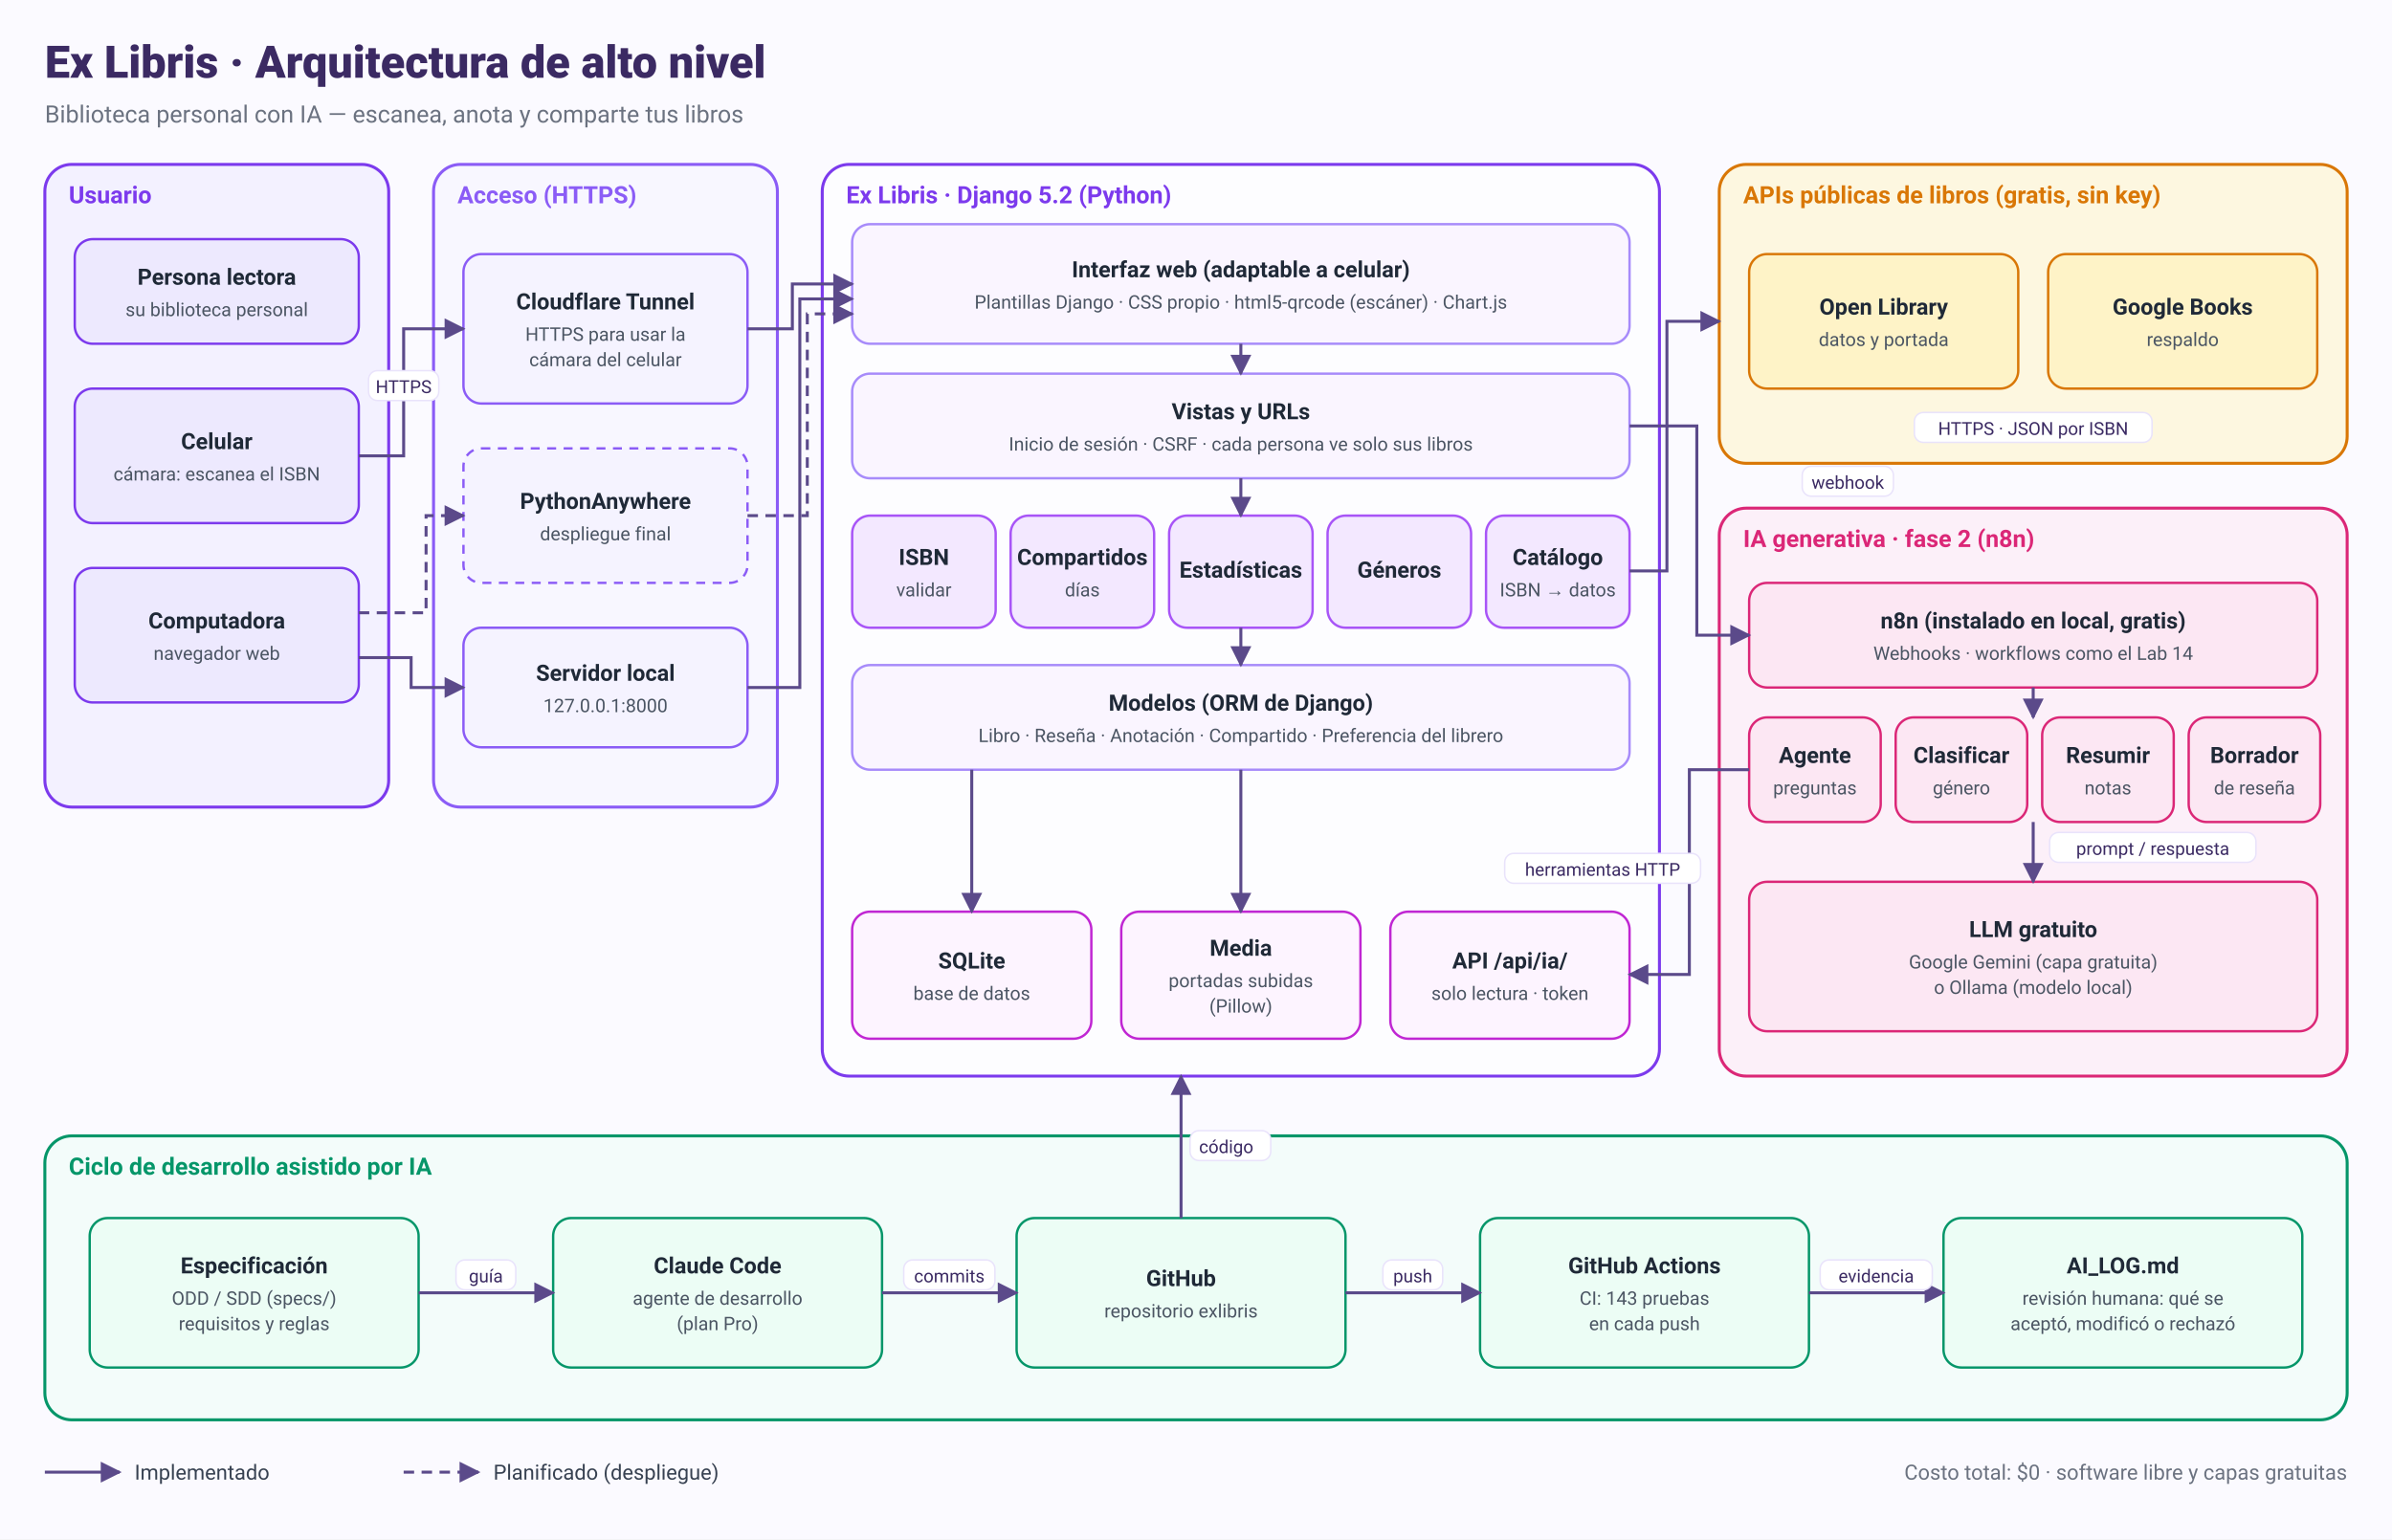
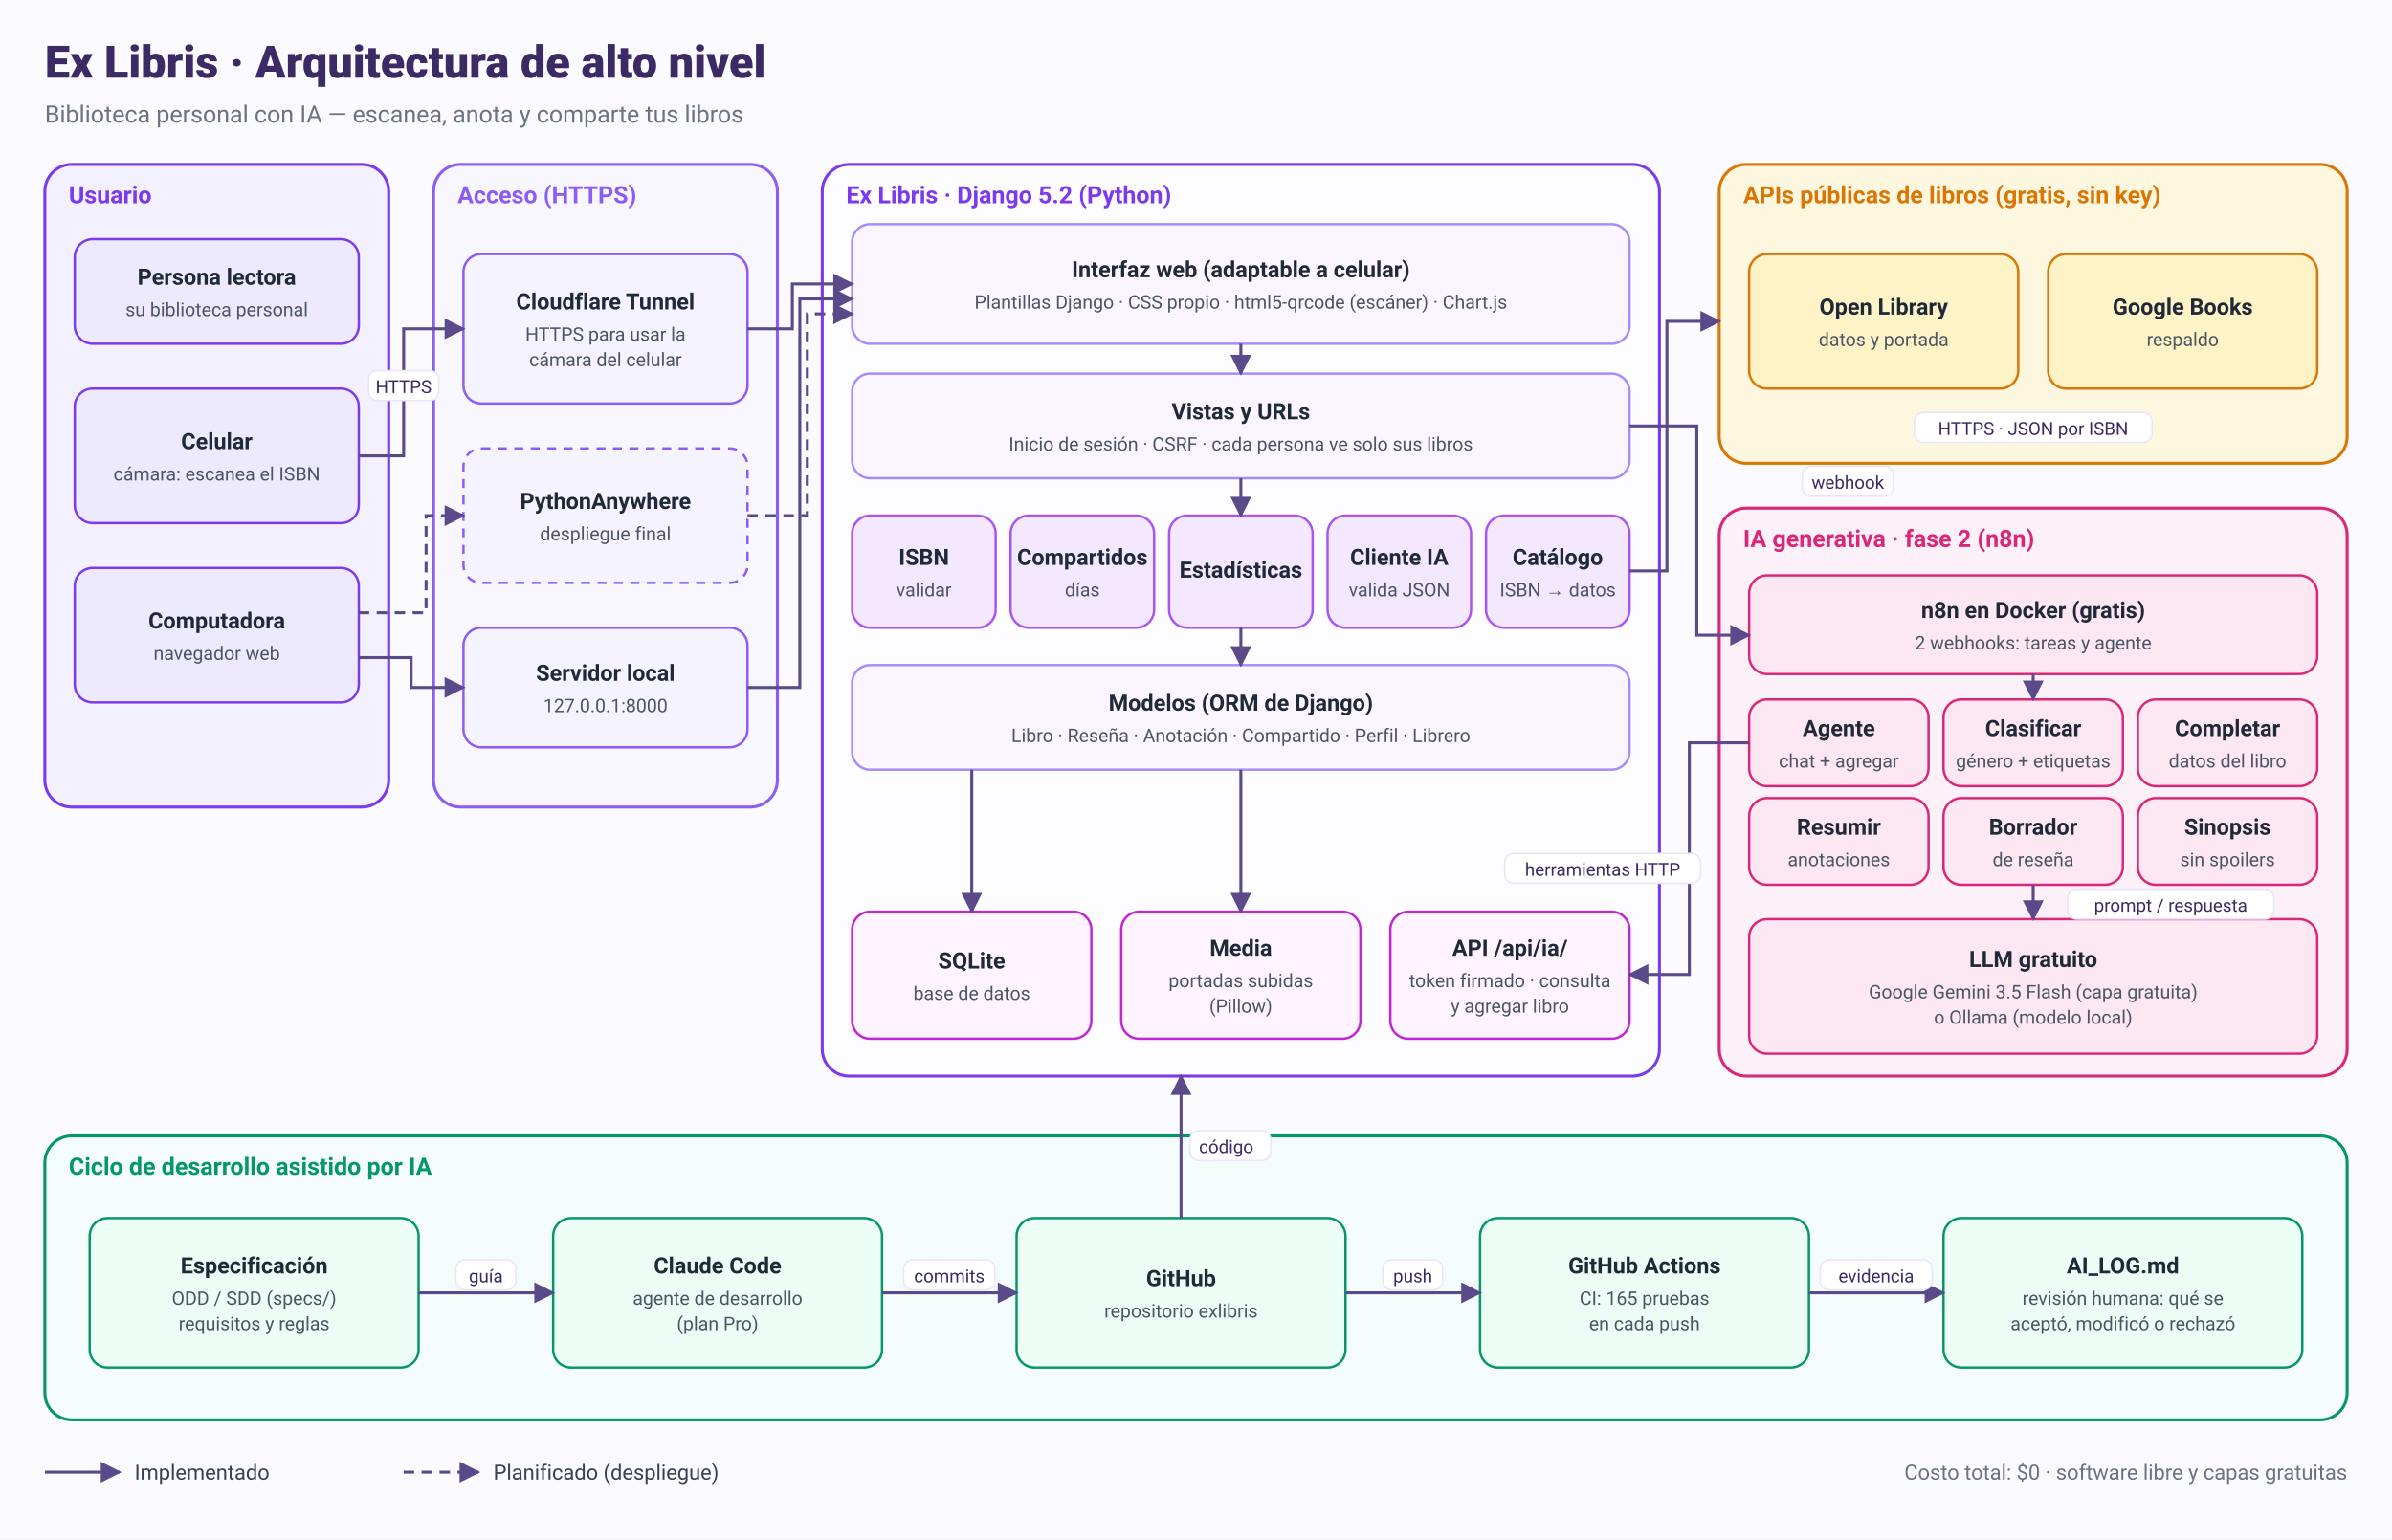
<svg xmlns="http://www.w3.org/2000/svg" width="1600" height="1030" viewBox="0 0 1600 1030" font-family="Segoe UI, system-ui, -apple-system, Roboto, Arial, sans-serif">
  <defs>
    <marker id="f" viewBox="0 0 10 10" refX="9" refY="5" markerWidth="7" markerHeight="7" orient="auto-start-reverse">
      <path d="M0 0 10 5 0 10z" fill="#5b4a8a" />
    </marker>
  </defs>
  <rect width="1600" height="1030" fill="#fbfaff" />
  <text x="30" y="52" font-size="30" font-weight="800" fill="#3b2a63">Ex Libris · Arquitectura de alto nivel</text>
  <text x="30" y="82" font-size="16" fill="#6b7280">Biblioteca personal con IA — escanea, anota y comparte tus libros</text>
  <rect x="30" y="110" width="230" height="430" rx="18" fill="#ede9fe" fill-opacity=".55" stroke="#7c3aed" stroke-width="2" />
  <text x="46" y="136" font-size="16" font-weight="700" fill="#7c3aed">Usuario</text>
  <rect x="290" y="110" width="230" height="430" rx="18" fill="#f5f3ff" fill-opacity=".55" stroke="#8b5cf6" stroke-width="2" />
  <text x="306" y="136" font-size="16" font-weight="700" fill="#8b5cf6">Acceso (HTTPS)</text>
  <rect x="550" y="110" width="560" height="610" rx="18" fill="#ffffff" fill-opacity=".55" stroke="#7c3aed" stroke-width="2" />
  <text x="566" y="136" font-size="16" font-weight="700" fill="#7c3aed">Ex Libris · Django 5.2 (Python)</text>
  <rect x="1150" y="110" width="420" height="200" rx="18" fill="#fef3c7" fill-opacity=".55" stroke="#d97706" stroke-width="2" />
  <text x="1166" y="136" font-size="16" font-weight="700" fill="#d97706">APIs públicas de libros (gratis, sin key)</text>
  <rect x="1150" y="340" width="420" height="380" rx="18" fill="#fce7f3" fill-opacity=".55" stroke="#db2777" stroke-width="2" />
  <text x="1166" y="366" font-size="16" font-weight="700" fill="#db2777">IA generativa · fase 2 (n8n)</text>
  <rect x="30" y="760" width="1540" height="190" rx="18" fill="#ecfdf5" fill-opacity=".55" stroke="#059669" stroke-width="2" />
  <text x="46" y="786" font-size="16" font-weight="700" fill="#059669">Ciclo de desarrollo asistido por IA</text>
  <rect x="50" y="160" width="190" height="70" rx="12" fill="#ede9fe" stroke="#7c3aed" stroke-width="1.6" />
  <text x="145.0" y="190.5" font-size="15" font-weight="700" fill="#1f2937" text-anchor="middle">Persona lectora</text>
  <text x="145.0" y="211.5" font-size="12.5" fill="#4b5563" text-anchor="middle">su biblioteca personal</text>
  <rect x="50" y="260" width="190" height="90" rx="12" fill="#ede9fe" stroke="#7c3aed" stroke-width="1.6" />
  <text x="145.0" y="300.5" font-size="15" font-weight="700" fill="#1f2937" text-anchor="middle">Celular</text>
  <text x="145.0" y="321.5" font-size="12.5" fill="#4b5563" text-anchor="middle">cámara: escanea el ISBN</text>
  <rect x="50" y="380" width="190" height="90" rx="12" fill="#ede9fe" stroke="#7c3aed" stroke-width="1.6" />
  <text x="145.0" y="420.5" font-size="15" font-weight="700" fill="#1f2937" text-anchor="middle">Computadora</text>
  <text x="145.0" y="441.5" font-size="12.5" fill="#4b5563" text-anchor="middle">navegador web</text>
  <rect x="310" y="170" width="190" height="100" rx="12" fill="#f5f3ff" stroke="#8b5cf6" stroke-width="1.6" />
  <text x="405.0" y="207.0" font-size="15" font-weight="700" fill="#1f2937" text-anchor="middle">Cloudflare Tunnel</text>
  <text x="405.0" y="228.0" font-size="12.5" fill="#4b5563" text-anchor="middle">HTTPS para usar la</text>
  <text x="405.0" y="245.0" font-size="12.5" fill="#4b5563" text-anchor="middle">cámara del celular</text>
  <rect x="310" y="300" width="190" height="90" rx="12" fill="#f5f3ff" stroke="#8b5cf6" stroke-width="1.6" stroke-dasharray="6 5" />
  <text x="405.0" y="340.5" font-size="15" font-weight="700" fill="#1f2937" text-anchor="middle">PythonAnywhere</text>
  <text x="405.0" y="361.5" font-size="12.5" fill="#4b5563" text-anchor="middle">despliegue final</text>
  <rect x="310" y="420" width="190" height="80" rx="12" fill="#f5f3ff" stroke="#8b5cf6" stroke-width="1.6" />
  <text x="405.0" y="455.5" font-size="15" font-weight="700" fill="#1f2937" text-anchor="middle">Servidor local</text>
  <text x="405.0" y="476.5" font-size="12.5" fill="#4b5563" text-anchor="middle">127.0.0.1:8000</text>
  <rect x="570" y="150" width="520" height="80" rx="12" fill="#faf5ff" stroke="#a78bfa" stroke-width="1.6" />
  <text x="830.0" y="185.5" font-size="15" font-weight="700" fill="#1f2937" text-anchor="middle">Interfaz web (adaptable a celular)</text>
  <text x="830.0" y="206.5" font-size="12.5" fill="#4b5563" text-anchor="middle">Plantillas Django · CSS propio · html5-qrcode (escáner) · Chart.js</text>
  <rect x="570" y="250" width="520" height="70" rx="12" fill="#faf5ff" stroke="#a78bfa" stroke-width="1.6" />
  <text x="830.0" y="280.5" font-size="15" font-weight="700" fill="#1f2937" text-anchor="middle">Vistas y URLs</text>
  <text x="830.0" y="301.5" font-size="12.5" fill="#4b5563" text-anchor="middle">Inicio de sesión · CSRF · cada persona ve solo sus libros</text>
  <rect x="570" y="345" width="96" height="75" rx="12" fill="#f3e8ff" stroke="#a855f7" stroke-width="1.6" />
  <text x="618.0" y="378.0" font-size="15" font-weight="700" fill="#1f2937" text-anchor="middle">ISBN</text>
  <text x="618.0" y="399.0" font-size="12.5" fill="#4b5563" text-anchor="middle">validar</text>
  <rect x="676" y="345" width="96" height="75" rx="12" fill="#f3e8ff" stroke="#a855f7" stroke-width="1.6" />
  <text x="724.0" y="378.0" font-size="15" font-weight="700" fill="#1f2937" text-anchor="middle">Compartidos</text>
  <text x="724.0" y="399.0" font-size="12.5" fill="#4b5563" text-anchor="middle">días</text>
  <rect x="782" y="345" width="96" height="75" rx="12" fill="#f3e8ff" stroke="#a855f7" stroke-width="1.6" />
  <text x="830.0" y="386.5" font-size="15" font-weight="700" fill="#1f2937" text-anchor="middle">Estadísticas</text>
  <rect x="888" y="345" width="96" height="75" rx="12" fill="#f3e8ff" stroke="#a855f7" stroke-width="1.6" />
-   <text x="936.0" y="386.5" font-size="15" font-weight="700" fill="#1f2937" text-anchor="middle">Géneros</text>
+   <text x="936.0" y="378.0" font-size="15" font-weight="700" fill="#1f2937" text-anchor="middle">Cliente IA</text>
+   <text x="936.0" y="399.0" font-size="12.5" fill="#4b5563" text-anchor="middle">valida JSON</text>
  <rect x="994" y="345" width="96" height="75" rx="12" fill="#f3e8ff" stroke="#a855f7" stroke-width="1.6" />
  <text x="1042.0" y="378.0" font-size="15" font-weight="700" fill="#1f2937" text-anchor="middle">Catálogo</text>
  <text x="1042.0" y="399.0" font-size="12.5" fill="#4b5563" text-anchor="middle">ISBN → datos</text>
  <rect x="570" y="445" width="520" height="70" rx="12" fill="#faf5ff" stroke="#a78bfa" stroke-width="1.6" />
  <text x="830.0" y="475.5" font-size="15" font-weight="700" fill="#1f2937" text-anchor="middle">Modelos (ORM de Django)</text>
-   <text x="830.0" y="496.5" font-size="12.5" fill="#4b5563" text-anchor="middle">Libro · Reseña · Anotación · Compartido · Preferencia del librero</text>
+   <text x="830.0" y="496.5" font-size="12.5" fill="#4b5563" text-anchor="middle">Libro · Reseña · Anotación · Compartido · Perfil · Librero</text>
  <rect x="570" y="610" width="160" height="85" rx="12" fill="#fdf4ff" stroke="#c026d3" stroke-width="1.6" />
  <text x="650.0" y="648.0" font-size="15" font-weight="700" fill="#1f2937" text-anchor="middle">SQLite</text>
  <text x="650.0" y="669.0" font-size="12.5" fill="#4b5563" text-anchor="middle">base de datos</text>
  <rect x="750" y="610" width="160" height="85" rx="12" fill="#fdf4ff" stroke="#c026d3" stroke-width="1.6" />
  <text x="830.0" y="639.5" font-size="15" font-weight="700" fill="#1f2937" text-anchor="middle">Media</text>
  <text x="830.0" y="660.5" font-size="12.5" fill="#4b5563" text-anchor="middle">portadas subidas</text>
  <text x="830.0" y="677.5" font-size="12.5" fill="#4b5563" text-anchor="middle">(Pillow)</text>
  <rect x="930" y="610" width="160" height="85" rx="12" fill="#fdf4ff" stroke="#c026d3" stroke-width="1.6" />
-   <text x="1010.0" y="648.0" font-size="15" font-weight="700" fill="#1f2937" text-anchor="middle">API /api/ia/</text>
-   <text x="1010.0" y="669.0" font-size="12.5" fill="#4b5563" text-anchor="middle">solo lectura · token</text>
+   <text x="1010.0" y="639.5" font-size="15" font-weight="700" fill="#1f2937" text-anchor="middle">API /api/ia/</text>
+   <text x="1010.0" y="660.5" font-size="12.5" fill="#4b5563" text-anchor="middle">token firmado · consulta</text>
+   <text x="1010.0" y="677.5" font-size="12.5" fill="#4b5563" text-anchor="middle">y agregar libro</text>
  <rect x="1170" y="170" width="180" height="90" rx="12" fill="#fef3c7" stroke="#d97706" stroke-width="1.6" />
  <text x="1260.0" y="210.5" font-size="15" font-weight="700" fill="#1f2937" text-anchor="middle">Open Library</text>
  <text x="1260.0" y="231.5" font-size="12.5" fill="#4b5563" text-anchor="middle">datos y portada</text>
  <rect x="1370" y="170" width="180" height="90" rx="12" fill="#fef3c7" stroke="#d97706" stroke-width="1.6" />
  <text x="1460.0" y="210.5" font-size="15" font-weight="700" fill="#1f2937" text-anchor="middle">Google Books</text>
  <text x="1460.0" y="231.5" font-size="12.5" fill="#4b5563" text-anchor="middle">respaldo</text>
-   <rect x="1170" y="390" width="380" height="70" rx="12" fill="#fce7f3" stroke="#db2777" stroke-width="1.6" />
-   <text x="1360.0" y="420.5" font-size="15" font-weight="700" fill="#1f2937" text-anchor="middle">n8n (instalado en local, gratis)</text>
-   <text x="1360.0" y="441.5" font-size="12.5" fill="#4b5563" text-anchor="middle">Webhooks · workflows como el Lab 14</text>
-   <rect x="1170" y="480" width="88" height="70" rx="12" fill="#fce7f3" stroke="#db2777" stroke-width="1.6" />
-   <text x="1214.0" y="510.5" font-size="15" font-weight="700" fill="#1f2937" text-anchor="middle">Agente</text>
-   <text x="1214.0" y="531.5" font-size="12.5" fill="#4b5563" text-anchor="middle">preguntas</text>
-   <rect x="1268" y="480" width="88" height="70" rx="12" fill="#fce7f3" stroke="#db2777" stroke-width="1.6" />
-   <text x="1312.0" y="510.5" font-size="15" font-weight="700" fill="#1f2937" text-anchor="middle">Clasificar</text>
-   <text x="1312.0" y="531.5" font-size="12.5" fill="#4b5563" text-anchor="middle">género</text>
-   <rect x="1366" y="480" width="88" height="70" rx="12" fill="#fce7f3" stroke="#db2777" stroke-width="1.6" />
-   <text x="1410.0" y="510.5" font-size="15" font-weight="700" fill="#1f2937" text-anchor="middle">Resumir</text>
-   <text x="1410.0" y="531.5" font-size="12.5" fill="#4b5563" text-anchor="middle">notas</text>
-   <rect x="1464" y="480" width="88" height="70" rx="12" fill="#fce7f3" stroke="#db2777" stroke-width="1.6" />
-   <text x="1508.0" y="510.5" font-size="15" font-weight="700" fill="#1f2937" text-anchor="middle">Borrador</text>
-   <text x="1508.0" y="531.5" font-size="12.5" fill="#4b5563" text-anchor="middle">de reseña</text>
-   <rect x="1170" y="590" width="380" height="100" rx="12" fill="#fce7f3" stroke="#db2777" stroke-width="1.6" />
-   <text x="1360.0" y="627.0" font-size="15" font-weight="700" fill="#1f2937" text-anchor="middle">LLM gratuito</text>
-   <text x="1360.0" y="648.0" font-size="12.5" fill="#4b5563" text-anchor="middle">Google Gemini (capa gratuita)</text>
-   <text x="1360.0" y="665.0" font-size="12.5" fill="#4b5563" text-anchor="middle">o Ollama (modelo local)</text>
+   <rect x="1170" y="385" width="380" height="66" rx="12" fill="#fce7f3" stroke="#db2777" stroke-width="1.6" />
+   <text x="1360.0" y="413.5" font-size="15" font-weight="700" fill="#1f2937" text-anchor="middle">n8n en Docker (gratis)</text>
+   <text x="1360.0" y="434.5" font-size="12.5" fill="#4b5563" text-anchor="middle">2 webhooks: tareas y agente</text>
+   <rect x="1170" y="468" width="120" height="58" rx="12" fill="#fce7f3" stroke="#db2777" stroke-width="1.6" />
+   <text x="1230.0" y="492.5" font-size="15" font-weight="700" fill="#1f2937" text-anchor="middle">Agente</text>
+   <text x="1230.0" y="513.5" font-size="12.5" fill="#4b5563" text-anchor="middle">chat + agregar</text>
+   <rect x="1300" y="468" width="120" height="58" rx="12" fill="#fce7f3" stroke="#db2777" stroke-width="1.6" />
+   <text x="1360.0" y="492.5" font-size="15" font-weight="700" fill="#1f2937" text-anchor="middle">Clasificar</text>
+   <text x="1360.0" y="513.5" font-size="12.5" fill="#4b5563" text-anchor="middle">género + etiquetas</text>
+   <rect x="1430" y="468" width="120" height="58" rx="12" fill="#fce7f3" stroke="#db2777" stroke-width="1.6" />
+   <text x="1490.0" y="492.5" font-size="15" font-weight="700" fill="#1f2937" text-anchor="middle">Completar</text>
+   <text x="1490.0" y="513.5" font-size="12.5" fill="#4b5563" text-anchor="middle">datos del libro</text>
+   <rect x="1170" y="534" width="120" height="58" rx="12" fill="#fce7f3" stroke="#db2777" stroke-width="1.6" />
+   <text x="1230.0" y="558.5" font-size="15" font-weight="700" fill="#1f2937" text-anchor="middle">Resumir</text>
+   <text x="1230.0" y="579.5" font-size="12.5" fill="#4b5563" text-anchor="middle">anotaciones</text>
+   <rect x="1300" y="534" width="120" height="58" rx="12" fill="#fce7f3" stroke="#db2777" stroke-width="1.6" />
+   <text x="1360.0" y="558.5" font-size="15" font-weight="700" fill="#1f2937" text-anchor="middle">Borrador</text>
+   <text x="1360.0" y="579.5" font-size="12.5" fill="#4b5563" text-anchor="middle">de reseña</text>
+   <rect x="1430" y="534" width="120" height="58" rx="12" fill="#fce7f3" stroke="#db2777" stroke-width="1.6" />
+   <text x="1490.0" y="558.5" font-size="15" font-weight="700" fill="#1f2937" text-anchor="middle">Sinopsis</text>
+   <text x="1490.0" y="579.5" font-size="12.5" fill="#4b5563" text-anchor="middle">sin spoilers</text>
+   <rect x="1170" y="615" width="380" height="90" rx="12" fill="#fce7f3" stroke="#db2777" stroke-width="1.6" />
+   <text x="1360.0" y="647.0" font-size="15" font-weight="700" fill="#1f2937" text-anchor="middle">LLM gratuito</text>
+   <text x="1360.0" y="668.0" font-size="12.5" fill="#4b5563" text-anchor="middle">Google Gemini 3.5 Flash (capa gratuita)</text>
+   <text x="1360.0" y="685.0" font-size="12.5" fill="#4b5563" text-anchor="middle">o Ollama (modelo local)</text>
  <rect x="60" y="815" width="220" height="100" rx="12" fill="#ecfdf5" stroke="#059669" stroke-width="1.6" />
  <text x="170.0" y="852.0" font-size="15" font-weight="700" fill="#1f2937" text-anchor="middle">Especificación</text>
  <text x="170.0" y="873.0" font-size="12.5" fill="#4b5563" text-anchor="middle">ODD / SDD (specs/)</text>
  <text x="170.0" y="890.0" font-size="12.5" fill="#4b5563" text-anchor="middle">requisitos y reglas</text>
  <rect x="370" y="815" width="220" height="100" rx="12" fill="#ecfdf5" stroke="#059669" stroke-width="1.6" />
  <text x="480.0" y="852.0" font-size="15" font-weight="700" fill="#1f2937" text-anchor="middle">Claude Code</text>
  <text x="480.0" y="873.0" font-size="12.5" fill="#4b5563" text-anchor="middle">agente de desarrollo</text>
  <text x="480.0" y="890.0" font-size="12.5" fill="#4b5563" text-anchor="middle">(plan Pro)</text>
  <rect x="680" y="815" width="220" height="100" rx="12" fill="#ecfdf5" stroke="#059669" stroke-width="1.6" />
  <text x="790.0" y="860.5" font-size="15" font-weight="700" fill="#1f2937" text-anchor="middle">GitHub</text>
  <text x="790.0" y="881.5" font-size="12.5" fill="#4b5563" text-anchor="middle">repositorio exlibris</text>
  <rect x="990" y="815" width="220" height="100" rx="12" fill="#ecfdf5" stroke="#059669" stroke-width="1.6" />
  <text x="1100.0" y="852.0" font-size="15" font-weight="700" fill="#1f2937" text-anchor="middle">GitHub Actions</text>
-   <text x="1100.0" y="873.0" font-size="12.5" fill="#4b5563" text-anchor="middle">CI: 143 pruebas</text>
+   <text x="1100.0" y="873.0" font-size="12.5" fill="#4b5563" text-anchor="middle">CI: 165 pruebas</text>
  <text x="1100.0" y="890.0" font-size="12.5" fill="#4b5563" text-anchor="middle">en cada push</text>
  <rect x="1300" y="815" width="240" height="100" rx="12" fill="#ecfdf5" stroke="#059669" stroke-width="1.6" />
  <text x="1420.0" y="852.0" font-size="15" font-weight="700" fill="#1f2937" text-anchor="middle">AI_LOG.md</text>
  <text x="1420.0" y="873.0" font-size="12.5" fill="#4b5563" text-anchor="middle">revisión humana: qué se</text>
  <text x="1420.0" y="890.0" font-size="12.5" fill="#4b5563" text-anchor="middle">aceptó, modificó o rechazó</text>
  <polyline points="240,305 270,305 270,220 310,220" fill="none" stroke="#5b4a8a" stroke-width="2" marker-end="url(#f)" />
  <polyline points="240,440 275,440 275,460 310,460" fill="none" stroke="#5b4a8a" stroke-width="2" marker-end="url(#f)" />
  <polyline points="240,410 285,410 285,345 310,345" fill="none" stroke="#5b4a8a" stroke-width="2" stroke-dasharray="7 5" marker-end="url(#f)" />
  <polyline points="500,220 530,220 530,190 570,190" fill="none" stroke="#5b4a8a" stroke-width="2" marker-end="url(#f)" />
  <polyline points="500,460 535,460 535,200 570,200" fill="none" stroke="#5b4a8a" stroke-width="2" marker-end="url(#f)" />
  <polyline points="500,345 540,345 540,210 570,210" fill="none" stroke="#5b4a8a" stroke-width="2" stroke-dasharray="7 5" marker-end="url(#f)" />
  <polyline points="830,230 830,250" fill="none" stroke="#5b4a8a" stroke-width="2" marker-end="url(#f)" />
  <polyline points="830,320 830,345" fill="none" stroke="#5b4a8a" stroke-width="2" marker-end="url(#f)" />
  <polyline points="830,420 830,445" fill="none" stroke="#5b4a8a" stroke-width="2" marker-end="url(#f)" />
  <polyline points="650,515 650,610" fill="none" stroke="#5b4a8a" stroke-width="2" marker-end="url(#f)" />
  <polyline points="830,515 830,610" fill="none" stroke="#5b4a8a" stroke-width="2" marker-end="url(#f)" />
  <polyline points="1090,382 1115,382 1115,215 1150,215" fill="none" stroke="#5b4a8a" stroke-width="2" marker-end="url(#f)" />
  <polyline points="1090,285 1135,285 1135,425 1170,425" fill="none" stroke="#5b4a8a" stroke-width="2" marker-end="url(#f)" />
-   <polyline points="1360,460 1360,480" fill="none" stroke="#5b4a8a" stroke-width="2" marker-end="url(#f)" />
-   <polyline points="1360,550 1360,590" fill="none" stroke="#5b4a8a" stroke-width="2" marker-end="url(#f)" />
-   <polyline points="1170,515 1130,515 1130,652 1090,652" fill="none" stroke="#5b4a8a" stroke-width="2" marker-end="url(#f)" />
+   <polyline points="1360,451 1360,468" fill="none" stroke="#5b4a8a" stroke-width="2" marker-end="url(#f)" />
+   <polyline points="1360,592 1360,615" fill="none" stroke="#5b4a8a" stroke-width="2" marker-end="url(#f)" />
+   <polyline points="1170,497 1130,497 1130,652 1090,652" fill="none" stroke="#5b4a8a" stroke-width="2" marker-end="url(#f)" />
  <polyline points="280,865 370,865" fill="none" stroke="#5b4a8a" stroke-width="2" marker-end="url(#f)" />
  <polyline points="590,865 680,865" fill="none" stroke="#5b4a8a" stroke-width="2" marker-end="url(#f)" />
  <polyline points="900,865 990,865" fill="none" stroke="#5b4a8a" stroke-width="2" marker-end="url(#f)" />
  <polyline points="1210,865 1300,865" fill="none" stroke="#5b4a8a" stroke-width="2" marker-end="url(#f)" />
  <polyline points="790,815 790,720" fill="none" stroke="#5b4a8a" stroke-width="2" marker-end="url(#f)" />
  <rect x="246.5" y="248" width="47" height="20" rx="6" fill="#fff" stroke="#e9e3fb" />
  <text x="270" y="263" font-size="12" fill="#3b2a63" text-anchor="middle">HTTPS</text>
  <rect x="1280.5" y="276" width="159" height="20" rx="6" fill="#fff" stroke="#e9e3fb" />
  <text x="1360" y="291" font-size="12" fill="#3b2a63" text-anchor="middle">HTTPS · JSON por ISBN</text>
  <rect x="1205.5" y="312" width="61" height="20" rx="6" fill="#fff" stroke="#e9e3fb" />
  <text x="1236" y="327" font-size="12" fill="#3b2a63" text-anchor="middle">webhook</text>
-   <rect x="1371.0" y="557" width="138" height="20" rx="6" fill="#fff" stroke="#e9e3fb" />
-   <text x="1440" y="572" font-size="12" fill="#3b2a63" text-anchor="middle">prompt / respuesta</text>
+   <rect x="1383.0" y="595" width="138" height="20" rx="6" fill="#fff" stroke="#e9e3fb" />
+   <text x="1452" y="610" font-size="12" fill="#3b2a63" text-anchor="middle">prompt / respuesta</text>
  <rect x="1006.5" y="571" width="131" height="20" rx="6" fill="#fff" stroke="#e9e3fb" />
  <text x="1072" y="586" font-size="12" fill="#3b2a63" text-anchor="middle">herramientas HTTP</text>
  <rect x="305.0" y="843.0" width="40" height="20" rx="6" fill="#fff" stroke="#e9e3fb" />
  <text x="325.0" y="858.0" font-size="12" fill="#3b2a63" text-anchor="middle">guía</text>
  <rect x="604.5" y="843.0" width="61" height="20" rx="6" fill="#fff" stroke="#e9e3fb" />
  <text x="635.0" y="858.0" font-size="12" fill="#3b2a63" text-anchor="middle">commits</text>
  <rect x="925.0" y="843.0" width="40" height="20" rx="6" fill="#fff" stroke="#e9e3fb" />
  <text x="945.0" y="858.0" font-size="12" fill="#3b2a63" text-anchor="middle">push</text>
  <rect x="1217.5" y="843.0" width="75" height="20" rx="6" fill="#fff" stroke="#e9e3fb" />
  <text x="1255.0" y="858.0" font-size="12" fill="#3b2a63" text-anchor="middle">evidencia</text>
  <rect x="796.0" y="756.5" width="54" height="20" rx="6" fill="#fff" stroke="#e9e3fb" />
  <text x="802.0" y="771.5" font-size="12" fill="#3b2a63">código</text>
  <line x1="30" y1="985" x2="80" y2="985" stroke="#5b4a8a" stroke-width="2" marker-end="url(#f)" />
  <text x="90" y="990" font-size="14" fill="#374151">Implementado</text>
  <line x1="270" y1="985" x2="320" y2="985" stroke="#5b4a8a" stroke-width="2" stroke-dasharray="7 5" marker-end="url(#f)" />
  <text x="330" y="990" font-size="14" fill="#374151">Planificado (despliegue)</text>
  <text x="1570" y="990" font-size="14" fill="#6b7280" text-anchor="end">Costo total: $0 · software libre y capas gratuitas</text>
</svg>
